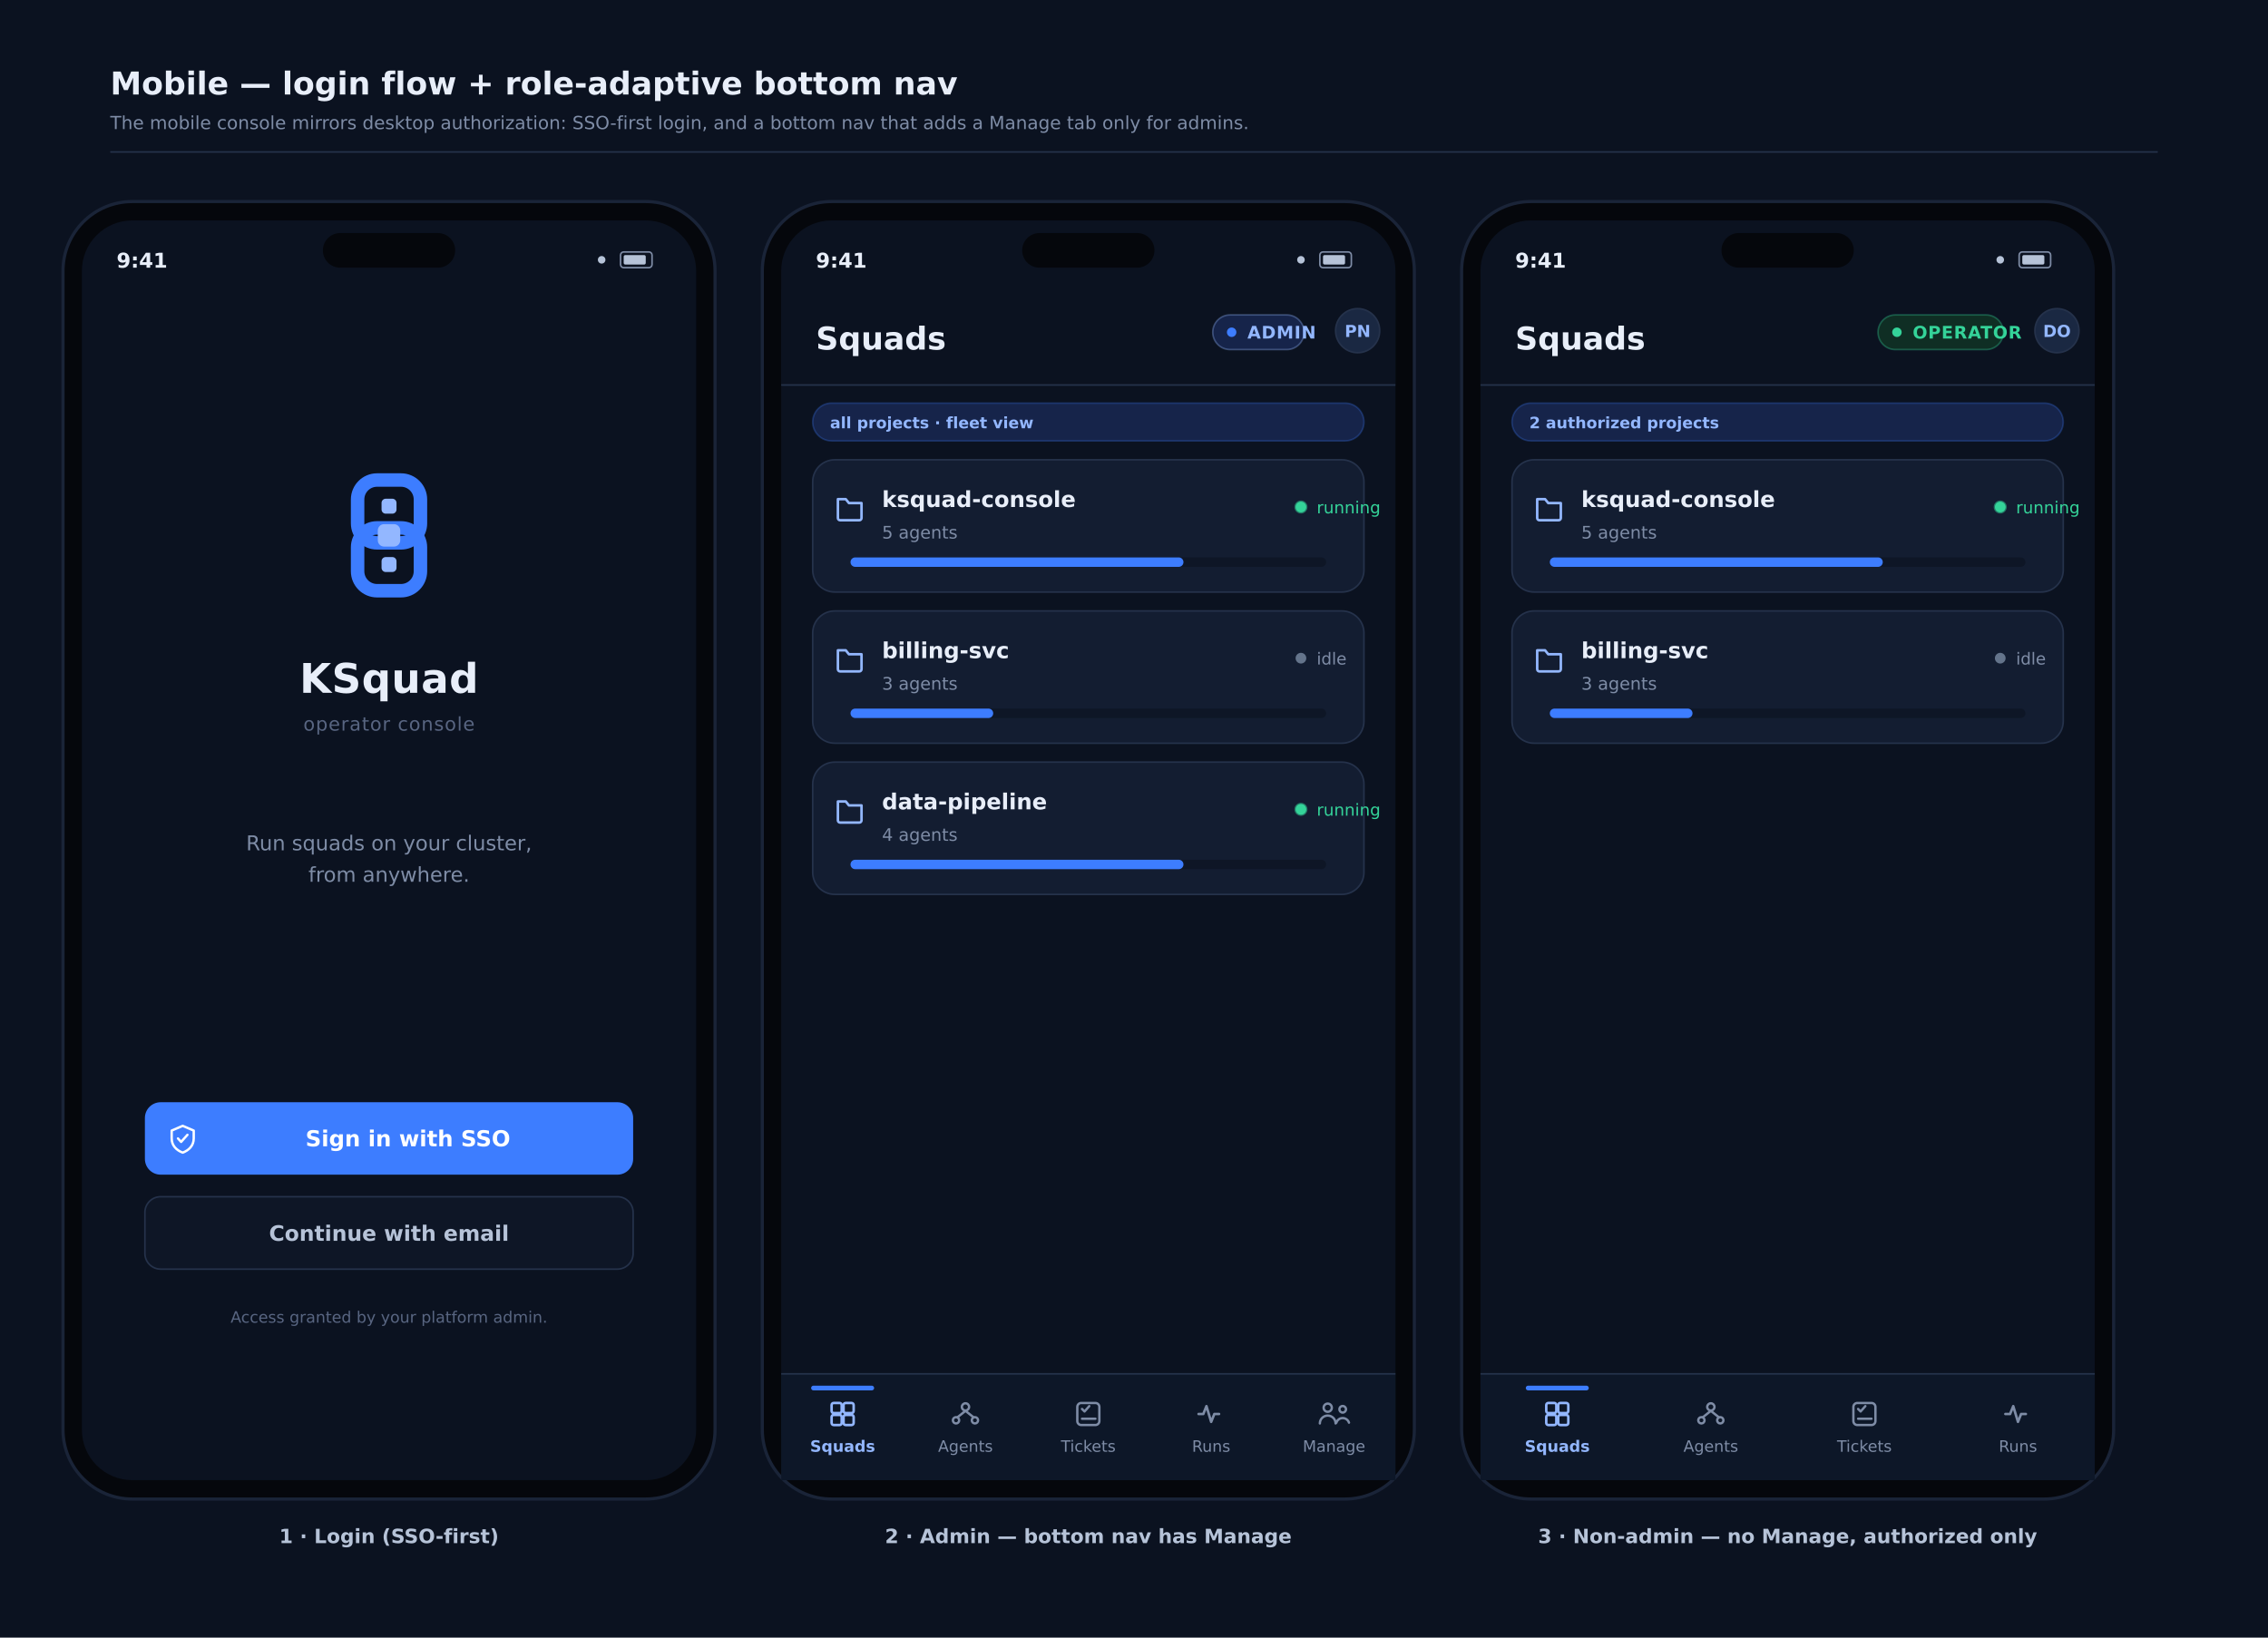
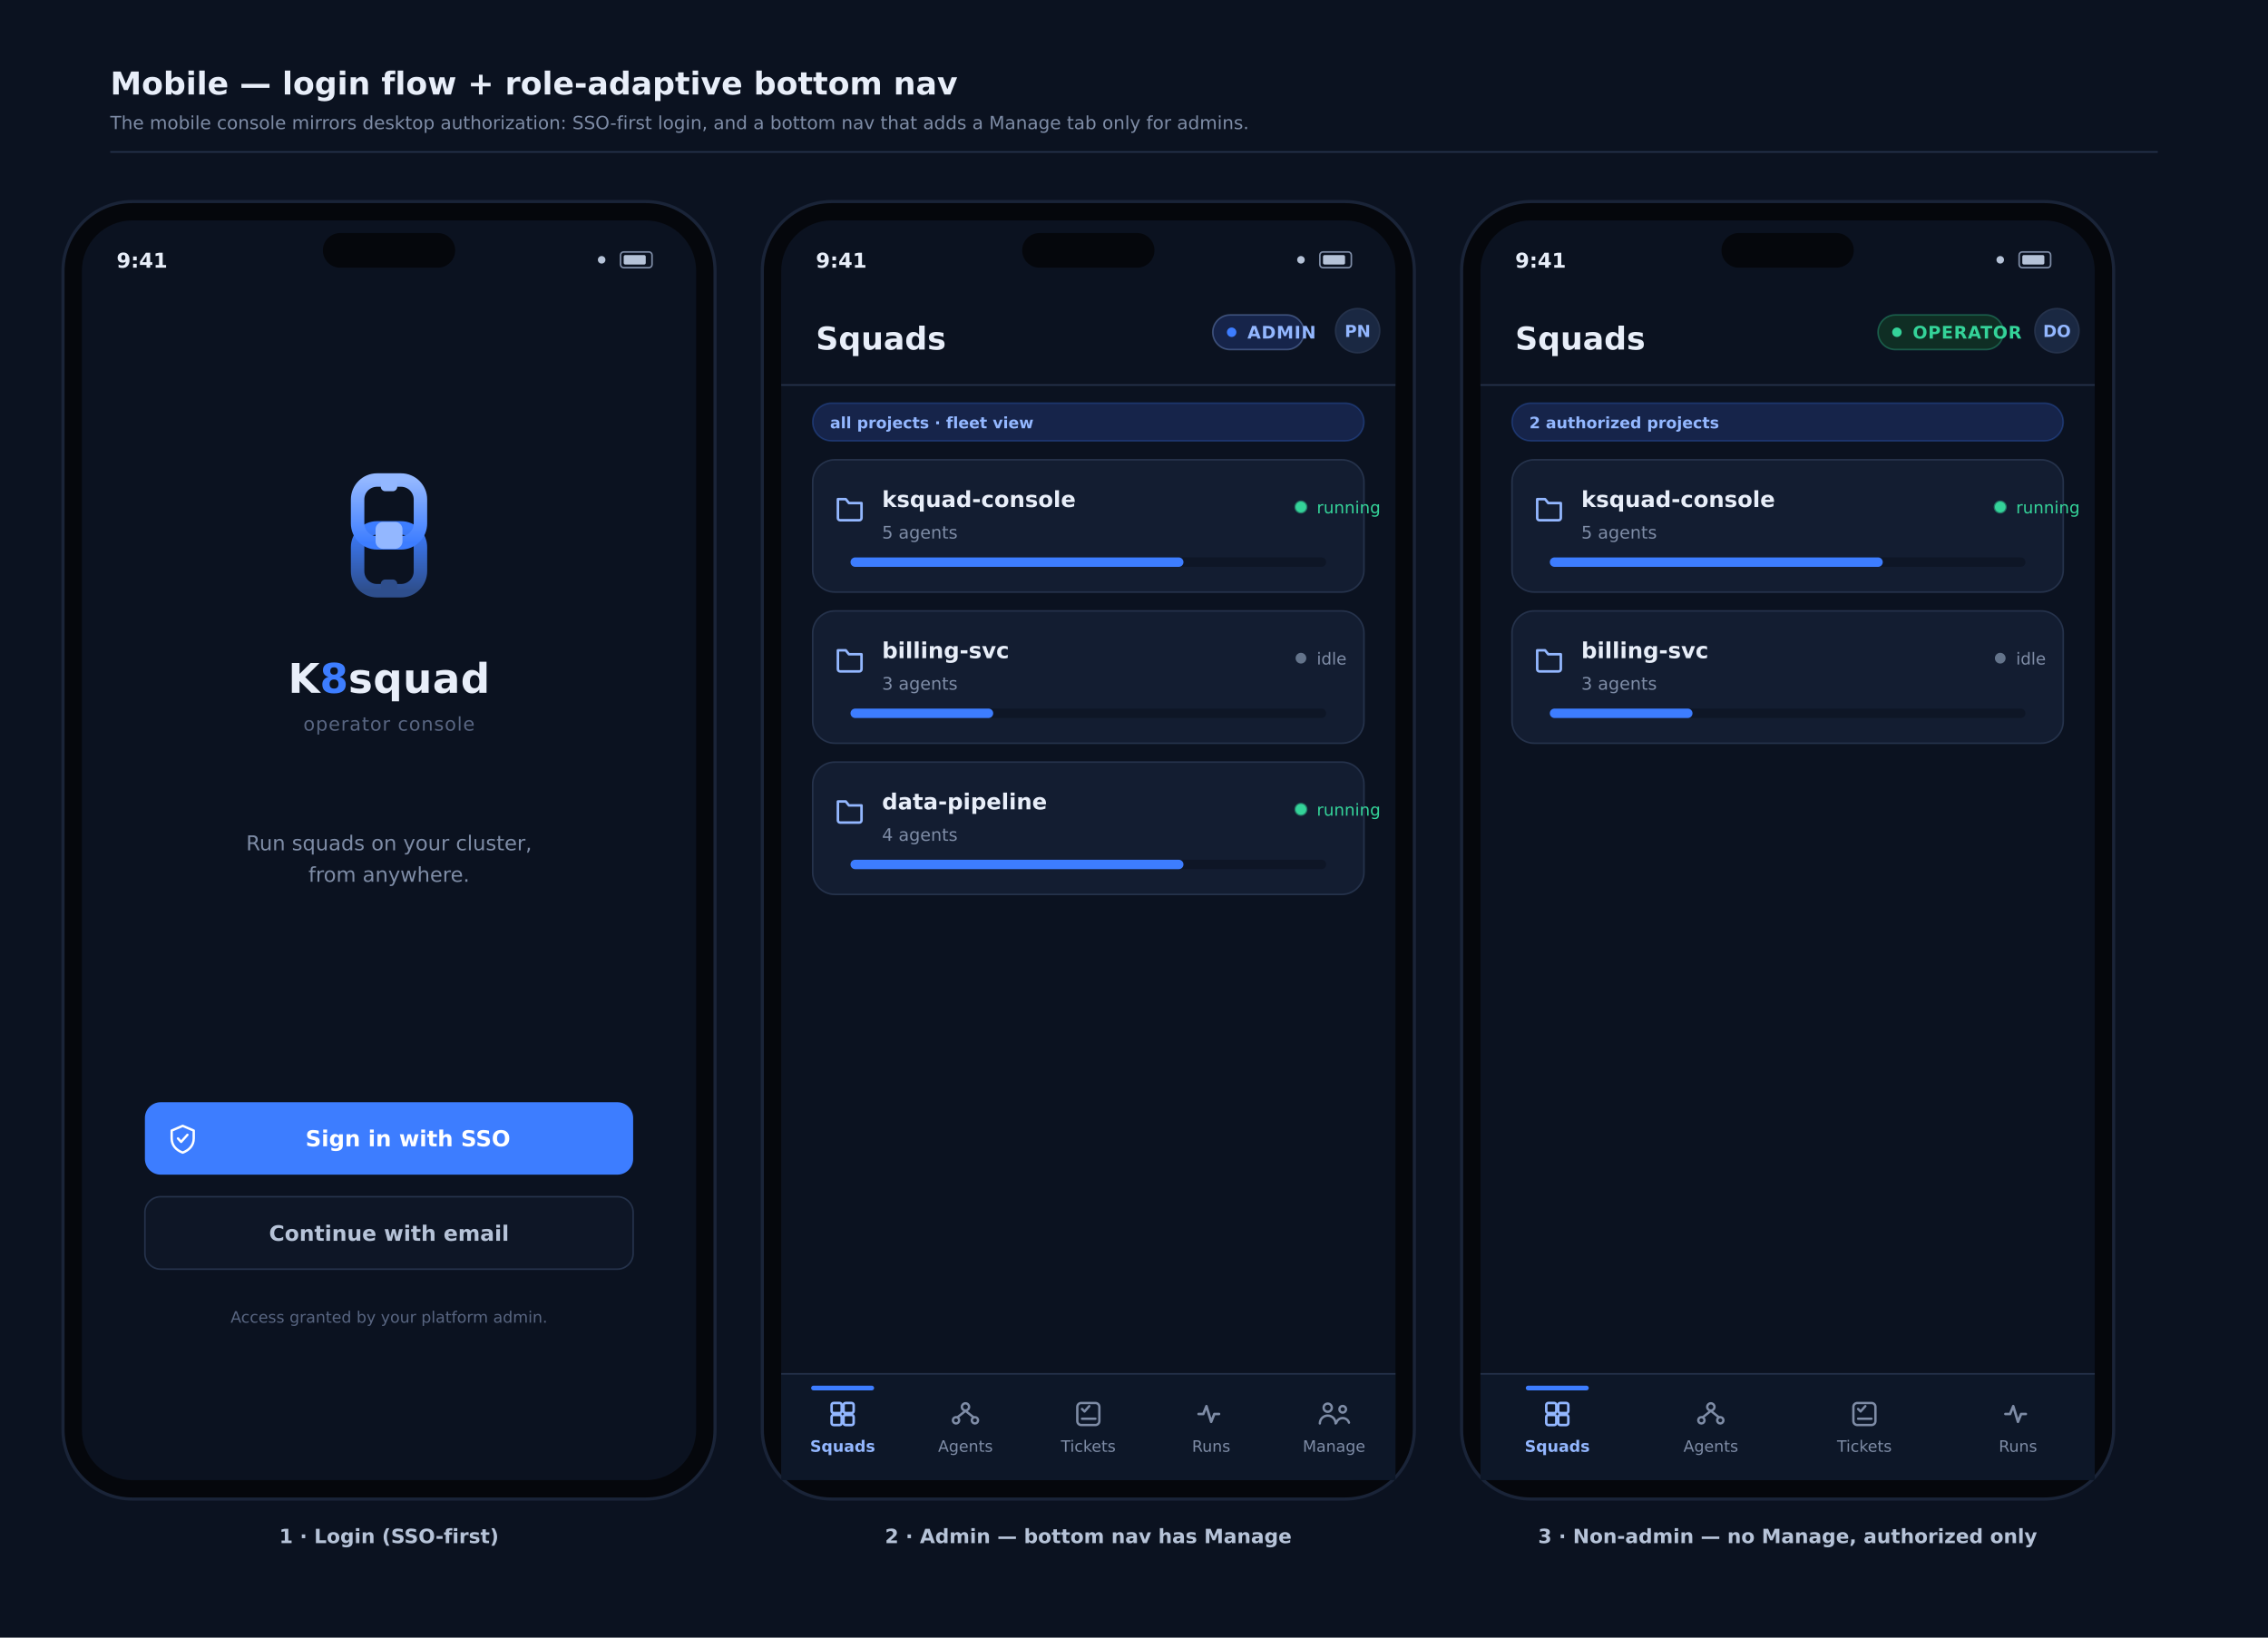
<svg xmlns="http://www.w3.org/2000/svg" width="1440" height="1040" viewBox="0 0 1440 1040" font-family="DejaVu Sans">
+   <defs>
+     <linearGradient id="ringTop" x1="0" y1="0" x2="0" y2="1">
+       <stop offset="0" stop-color="#93B7FF" />
+       <stop offset="1" stop-color="#3D7DFF" />
+     </linearGradient>
+     <linearGradient id="ringBot" x1="0" y1="0" x2="0" y2="1">
+       <stop offset="0" stop-color="#3D7DFF" />
+       <stop offset="1" stop-color="#2E4E8C" />
+     </linearGradient>
+   </defs>
  <rect x="0" y="0" width="1440" height="1040" rx="0" ry="0" fill="#0B1220" stroke="none" stroke-width="1" />
  <text x="70" y="60" font-family="DejaVu Sans" font-size="20" fill="#E8EEF9" font-weight="700" text-anchor="start">Mobile — login flow + role-adaptive bottom nav</text>
  <text x="70" y="82" font-family="DejaVu Sans" font-size="11.5" fill="#7E8CA6" font-weight="400" text-anchor="start">The mobile console mirrors desktop authorization: SSO-first login, and a bottom nav that adds a Manage tab only for admins.</text>
  <rect x="70" y="96" width="1300" height="1" rx="0" ry="0" fill="#25324B" stroke="none" stroke-width="1" />
  <rect x="40" y="128" width="414" height="824" rx="44" ry="44" fill="#05070C" stroke="#1A2438" stroke-width="2" />
  <rect x="52" y="140" width="390" height="800" rx="32" ry="32" fill="#0B1220" stroke="none" stroke-width="1" />
  <g transform="translate(52,140)">
    <text x="22" y="30" font-family="DejaVu Sans" font-size="13" fill="#E8EEF9" font-weight="700" text-anchor="start">9:41</text>
    <circle cx="330" cy="25" r="2.4" fill="#B6C3D8" />
    <rect x="342" y="20" width="20" height="10" rx="2" ry="2" fill="none" stroke="#7E8CA6" stroke-width="1" />
    <rect x="344" y="22" width="14" height="6" rx="1" ry="1" fill="#B6C3D8" stroke="none" stroke-width="1" />
    <g transform="translate(195.0,200) scale(0.95) translate(-50,-50)">
-       <rect x="29" y="45" width="42" height="42" rx="13" fill="none" stroke="#3D7DFF" stroke-width="9" />
-       <rect x="29" y="13" width="42" height="42" rx="13" fill="none" stroke="#3D7DFF" stroke-width="9" />
-       <rect x="45" y="25.5" width="10" height="10" rx="2.8" fill="#93B7FF" />
-       <rect x="45" y="64.5" width="10" height="10" rx="2.8" fill="#93B7FF" />
-       <rect x="42.5" y="42.5" width="15" height="15" rx="4.2" fill="#93B7FF" />
-     </g>
-     <text x="195.0" y="300" font-family="DejaVu Sans" font-size="26" fill="#E8EEF9" font-weight="700" text-anchor="middle" letter-spacing="0.3">KSquad</text>
+       <rect x="29" y="45" width="42" height="42" rx="13" fill="none" stroke="url(#ringBot)" stroke-width="9" />
+       <rect x="29" y="13" width="42" height="42" rx="13" fill="none" stroke="url(#ringTop)" stroke-width="9" />
+       <rect x="41" y="41" width="18" height="18" rx="5" fill="#93B7FF" />
+       <rect x="44.5" y="9.5" width="11" height="11" rx="3" fill="#93B7FF" />
+       <rect x="44.5" y="79.5" width="11" height="11" rx="3" fill="#2E4E8C" />
+     </g>
+     <text x="195.0" y="300" font-family="DejaVu Sans" font-size="26" fill="#E8EEF9" font-weight="700" text-anchor="middle" letter-spacing="0.3">K<tspan fill="#3D7DFF">8</tspan>squad</text>
    <text x="195.0" y="324" font-family="DejaVu Sans" font-size="12" fill="#586581" font-weight="400" text-anchor="middle" letter-spacing="0.5">operator console</text>
    <text x="195.0" y="400" font-family="DejaVu Sans" font-size="13" fill="#7E8CA6" font-weight="400" text-anchor="middle">Run squads on your cluster,</text>
    <text x="195.0" y="420" font-family="DejaVu Sans" font-size="13" fill="#7E8CA6" font-weight="400" text-anchor="middle">from anywhere.</text>
    <rect x="40" y="560" width="310" height="46" rx="10" ry="10" fill="#3D7DFF" stroke="none" stroke-width="1" />
    <g fill="none" stroke="#fff" stroke-width="1.5" stroke-linecap="round" stroke-linejoin="round">
      <path d="M64 575.0 l7 3 v5 c0 4.5 -3 7.5 -7 9 c-4 -1.5 -7 -4.5 -7 -9 v-5 z" />
      <path d="M61 583.0 l2 2.2 l4 -4.5" />
    </g>
    <text x="207.0" y="588.0" font-family="DejaVu Sans" font-size="14" fill="#fff" font-weight="700" text-anchor="middle">Sign in with SSO</text>
    <rect x="40" y="620" width="310" height="46" rx="10" ry="10" fill="#0E1626" stroke="#25324B" stroke-width="1" />
    <text x="195.0" y="648.0" font-family="DejaVu Sans" font-size="13.5" fill="#B6C3D8" font-weight="600" text-anchor="middle">Continue with email</text>
    <text x="195.0" y="700" font-family="DejaVu Sans" font-size="10" fill="#586581" font-weight="400" text-anchor="middle">Access granted by your platform admin.</text>
    <rect x="153.0" y="8" width="84" height="22" rx="11" ry="11" fill="#05070C" stroke="none" stroke-width="1" />
  </g>
  <text x="247.0" y="980" font-family="DejaVu Sans" font-size="12.5" fill="#B6C3D8" font-weight="700" text-anchor="middle">1 · Login (SSO-first)</text>
  <rect x="484" y="128" width="414" height="824" rx="44" ry="44" fill="#05070C" stroke="#1A2438" stroke-width="2" />
  <rect x="496" y="140" width="390" height="800" rx="32" ry="32" fill="#0B1220" stroke="none" stroke-width="1" />
  <g transform="translate(496,140)">
    <text x="22" y="30" font-family="DejaVu Sans" font-size="13" fill="#E8EEF9" font-weight="700" text-anchor="start">9:41</text>
    <circle cx="330" cy="25" r="2.4" fill="#B6C3D8" />
    <rect x="342" y="20" width="20" height="10" rx="2" ry="2" fill="none" stroke="#7E8CA6" stroke-width="1" />
    <rect x="344" y="22" width="14" height="6" rx="1" ry="1" fill="#B6C3D8" stroke="none" stroke-width="1" />
    <rect x="0" y="44" width="390" height="60" rx="0" ry="0" fill="#0B1220" stroke="none" stroke-width="1" />
    <rect x="0" y="104" width="390" height="1" rx="0" ry="0" fill="#25324B" stroke="none" stroke-width="1" />
    <text x="22" y="82" font-family="DejaVu Sans" font-size="20" fill="#E8EEF9" font-weight="700" text-anchor="start">Squads</text>
    <rect x="274.0" y="60" width="58.0" height="22" rx="11.0" ry="11.0" fill="#16244A" stroke="#93B7FF55" stroke-width="1" />
    <circle cx="286.0" cy="71.0" r="3" fill="#3D7DFF" />
    <text x="296.0" y="75.0" font-family="DejaVu Sans" font-size="11" fill="#93B7FF" font-weight="700" text-anchor="start" letter-spacing="0.4">ADMIN</text>
    <circle cx="366" cy="70" r="14" fill="#1A2842" stroke="#25324B" />
    <text x="366" y="74" font-family="DejaVu Sans" font-size="10.5" fill="#93B7FF" font-weight="700" text-anchor="middle">PN</text>
    <rect x="20" y="116" width="350" height="24" rx="12.0" ry="12.0" fill="#16244A" stroke="#3D7DFF44" stroke-width="1" />
    <text x="31" y="132.0" font-family="DejaVu Sans" font-size="10" fill="#93B7FF" font-weight="600" text-anchor="start">all projects · fleet view</text>
    <rect x="20" y="152" width="350" height="84" rx="14" ry="14" fill="#131D31" stroke="#25324B" stroke-width="1" />
    <g fill="none" stroke="#93B7FF" stroke-width="1.6" stroke-linecap="round" stroke-linejoin="round">
      <path d="M36 177 h5 l2 2.5 h8 v9.5 a1.4 1.4 0 0 1 -1.4 1.4 h-12.2 a1.4 1.4 0 0 1 -1.4 -1.4 z" />
    </g>
    <text x="64" y="182" font-family="DejaVu Sans" font-size="14" fill="#E8EEF9" font-weight="700" text-anchor="start">ksquad-console</text>
    <text x="64" y="202" font-family="DejaVu Sans" font-size="11" fill="#7E8CA6" font-weight="400" text-anchor="start">5 agents</text>
    <circle cx="330" cy="182" r="3.4" fill="#34D399" />
    <circle cx="330" cy="182" r="3.4" fill="none" stroke="#34D399" stroke-width="1.5" opacity="0.5">
      <animate attributeName="r" from="3.4" to="8.4" dur="1.6s" repeatCount="indefinite" />
      <animate attributeName="opacity" from="0.5" to="0" dur="1.6s" repeatCount="indefinite" />
    </circle>
    <text x="340" y="186" font-family="DejaVu Sans" font-size="10.5" fill="#34D399" font-weight="400" text-anchor="start">running</text>
    <rect x="44" y="214" width="302" height="6" rx="3" ry="3" fill="#0E1626" stroke="none" stroke-width="1" />
    <rect x="44" y="214" width="211.4" height="6" rx="3" ry="3" fill="#3D7DFF" stroke="none" stroke-width="1" />
    <rect x="20" y="248" width="350" height="84" rx="14" ry="14" fill="#131D31" stroke="#25324B" stroke-width="1" />
    <g fill="none" stroke="#93B7FF" stroke-width="1.6" stroke-linecap="round" stroke-linejoin="round">
      <path d="M36 273 h5 l2 2.5 h8 v9.5 a1.4 1.4 0 0 1 -1.4 1.4 h-12.2 a1.4 1.4 0 0 1 -1.4 -1.4 z" />
    </g>
    <text x="64" y="278" font-family="DejaVu Sans" font-size="14" fill="#E8EEF9" font-weight="700" text-anchor="start">billing-svc</text>
    <text x="64" y="298" font-family="DejaVu Sans" font-size="11" fill="#7E8CA6" font-weight="400" text-anchor="start">3 agents</text>
    <circle cx="330" cy="278" r="3.4" fill="#64748B" />
    <text x="340" y="282" font-family="DejaVu Sans" font-size="10.5" fill="#7E8CA6" font-weight="400" text-anchor="start">idle</text>
    <rect x="44" y="310" width="302" height="6" rx="3" ry="3" fill="#0E1626" stroke="none" stroke-width="1" />
    <rect x="44" y="310" width="90.6" height="6" rx="3" ry="3" fill="#3D7DFF" stroke="none" stroke-width="1" />
    <rect x="20" y="344" width="350" height="84" rx="14" ry="14" fill="#131D31" stroke="#25324B" stroke-width="1" />
    <g fill="none" stroke="#93B7FF" stroke-width="1.6" stroke-linecap="round" stroke-linejoin="round">
      <path d="M36 369 h5 l2 2.5 h8 v9.5 a1.4 1.4 0 0 1 -1.4 1.4 h-12.2 a1.4 1.4 0 0 1 -1.4 -1.4 z" />
    </g>
    <text x="64" y="374" font-family="DejaVu Sans" font-size="14" fill="#E8EEF9" font-weight="700" text-anchor="start">data-pipeline</text>
    <text x="64" y="394" font-family="DejaVu Sans" font-size="11" fill="#7E8CA6" font-weight="400" text-anchor="start">4 agents</text>
    <circle cx="330" cy="374" r="3.4" fill="#34D399" />
    <circle cx="330" cy="374" r="3.4" fill="none" stroke="#34D399" stroke-width="1.5" opacity="0.5">
      <animate attributeName="r" from="3.4" to="8.4" dur="1.6s" repeatCount="indefinite" />
      <animate attributeName="opacity" from="0.5" to="0" dur="1.6s" repeatCount="indefinite" />
    </circle>
    <text x="340" y="378" font-family="DejaVu Sans" font-size="10.5" fill="#34D399" font-weight="400" text-anchor="start">running</text>
    <rect x="44" y="406" width="302" height="6" rx="3" ry="3" fill="#0E1626" stroke="none" stroke-width="1" />
    <rect x="44" y="406" width="211.4" height="6" rx="3" ry="3" fill="#3D7DFF" stroke="none" stroke-width="1" />
    <rect x="0" y="732" width="390" height="68" rx="0" ry="0" fill="#0D1728" stroke="none" stroke-width="1" />
    <rect x="0" y="732" width="390" height="1" rx="0" ry="0" fill="#25324B" stroke="none" stroke-width="1" />
    <rect x="19.0" y="740" width="40" height="3" rx="1.5" ry="1.5" fill="#3D7DFF" stroke="none" stroke-width="1" />
    <g fill="none" stroke="#93B7FF" stroke-width="1.6" stroke-linecap="round" stroke-linejoin="round">
      <rect x="32.0" y="751" width="6.4" height="6.4" rx="1.3" />
      <rect x="39.6" y="751" width="6.4" height="6.4" rx="1.3" />
      <rect x="32.0" y="758.6" width="6.4" height="6.4" rx="1.3" />
      <rect x="39.6" y="758.6" width="6.4" height="6.4" rx="1.3" />
    </g>
    <text x="39.0" y="782" font-family="DejaVu Sans" font-size="10" fill="#93B7FF" font-weight="700" text-anchor="middle">Squads</text>
    <g fill="none" stroke="#7E8CA6" stroke-width="1.5" stroke-linecap="round" stroke-linejoin="round">
      <circle cx="117.0" cy="753.5" r="2.3" />
      <circle cx="111.0" cy="762" r="2" />
      <circle cx="123.0" cy="762" r="2" />
      <line x1="117.0" y1="756" x2="112.0" y2="760" />
      <line x1="117.0" y1="756" x2="122.0" y2="760" />
    </g>
    <text x="117.0" y="782" font-family="DejaVu Sans" font-size="10" fill="#7E8CA6" font-weight="500" text-anchor="middle">Agents</text>
    <g fill="none" stroke="#7E8CA6" stroke-width="1.5" stroke-linecap="round" stroke-linejoin="round">
      <rect x="188.0" y="751" width="14" height="14" rx="2.5" />
      <path d="M191.0 754.8 l1.6 1.6 l3 -3.4" />
      <line x1="191.0" y1="761" x2="199.5" y2="761" />
    </g>
    <text x="195.0" y="782" font-family="DejaVu Sans" font-size="10" fill="#7E8CA6" font-weight="500" text-anchor="middle">Tickets</text>
    <g fill="none" stroke="#7E8CA6" stroke-width="1.6" stroke-linecap="round" stroke-linejoin="round">
      <path d="M265.0 758 h3 l2 -5 l3 10 l2 -5 h3" />
    </g>
    <text x="273.0" y="782" font-family="DejaVu Sans" font-size="10" fill="#7E8CA6" font-weight="500" text-anchor="middle">Runs</text>
    <g fill="none" stroke="#7E8CA6" stroke-width="1.5" stroke-linecap="round" stroke-linejoin="round">
      <circle cx="347.0" cy="754" r="2.6" />
      <path d="M342.0 764 a5 5 0 0 1 10 0" />
      <circle cx="356.5" cy="755" r="2.1" />
      <path d="M352.5 763.5 a4.2 4.2 0 0 1 8 0" />
    </g>
    <text x="351.0" y="782" font-family="DejaVu Sans" font-size="10" fill="#7E8CA6" font-weight="500" text-anchor="middle">Manage</text>
    <rect x="153.0" y="8" width="84" height="22" rx="11" ry="11" fill="#05070C" stroke="none" stroke-width="1" />
  </g>
  <text x="691.0" y="980" font-family="DejaVu Sans" font-size="12.5" fill="#B6C3D8" font-weight="700" text-anchor="middle">2 · Admin — bottom nav has Manage</text>
  <rect x="928" y="128" width="414" height="824" rx="44" ry="44" fill="#05070C" stroke="#1A2438" stroke-width="2" />
  <rect x="940" y="140" width="390" height="800" rx="32" ry="32" fill="#0B1220" stroke="none" stroke-width="1" />
  <g transform="translate(940,140)">
    <text x="22" y="30" font-family="DejaVu Sans" font-size="13" fill="#E8EEF9" font-weight="700" text-anchor="start">9:41</text>
    <circle cx="330" cy="25" r="2.4" fill="#B6C3D8" />
    <rect x="342" y="20" width="20" height="10" rx="2" ry="2" fill="none" stroke="#7E8CA6" stroke-width="1" />
    <rect x="344" y="22" width="14" height="6" rx="1" ry="1" fill="#B6C3D8" stroke="none" stroke-width="1" />
    <rect x="0" y="44" width="390" height="60" rx="0" ry="0" fill="#0B1220" stroke="none" stroke-width="1" />
    <rect x="0" y="104" width="390" height="1" rx="0" ry="0" fill="#25324B" stroke="none" stroke-width="1" />
    <text x="22" y="82" font-family="DejaVu Sans" font-size="20" fill="#E8EEF9" font-weight="700" text-anchor="start">Squads</text>
    <rect x="252.4" y="60" width="79.6" height="22" rx="11.0" ry="11.0" fill="#0F2E24" stroke="#34D39955" stroke-width="1" />
    <circle cx="264.4" cy="71.0" r="3" fill="#34D399" />
    <text x="274.4" y="75.0" font-family="DejaVu Sans" font-size="11" fill="#34D399" font-weight="700" text-anchor="start" letter-spacing="0.4">OPERATOR</text>
    <circle cx="366" cy="70" r="14" fill="#1A2842" stroke="#25324B" />
    <text x="366" y="74" font-family="DejaVu Sans" font-size="10.5" fill="#93B7FF" font-weight="700" text-anchor="middle">DO</text>
    <rect x="20" y="116" width="350" height="24" rx="12.0" ry="12.0" fill="#16244A" stroke="#3D7DFF44" stroke-width="1" />
    <text x="31" y="132.0" font-family="DejaVu Sans" font-size="10" fill="#93B7FF" font-weight="600" text-anchor="start">2 authorized projects</text>
    <rect x="20" y="152" width="350" height="84" rx="14" ry="14" fill="#131D31" stroke="#25324B" stroke-width="1" />
    <g fill="none" stroke="#93B7FF" stroke-width="1.6" stroke-linecap="round" stroke-linejoin="round">
      <path d="M36 177 h5 l2 2.5 h8 v9.5 a1.4 1.4 0 0 1 -1.4 1.4 h-12.2 a1.4 1.4 0 0 1 -1.4 -1.4 z" />
    </g>
    <text x="64" y="182" font-family="DejaVu Sans" font-size="14" fill="#E8EEF9" font-weight="700" text-anchor="start">ksquad-console</text>
    <text x="64" y="202" font-family="DejaVu Sans" font-size="11" fill="#7E8CA6" font-weight="400" text-anchor="start">5 agents</text>
    <circle cx="330" cy="182" r="3.4" fill="#34D399" />
    <circle cx="330" cy="182" r="3.4" fill="none" stroke="#34D399" stroke-width="1.5" opacity="0.5">
      <animate attributeName="r" from="3.4" to="8.4" dur="1.6s" repeatCount="indefinite" />
      <animate attributeName="opacity" from="0.5" to="0" dur="1.6s" repeatCount="indefinite" />
    </circle>
    <text x="340" y="186" font-family="DejaVu Sans" font-size="10.5" fill="#34D399" font-weight="400" text-anchor="start">running</text>
    <rect x="44" y="214" width="302" height="6" rx="3" ry="3" fill="#0E1626" stroke="none" stroke-width="1" />
    <rect x="44" y="214" width="211.4" height="6" rx="3" ry="3" fill="#3D7DFF" stroke="none" stroke-width="1" />
    <rect x="20" y="248" width="350" height="84" rx="14" ry="14" fill="#131D31" stroke="#25324B" stroke-width="1" />
    <g fill="none" stroke="#93B7FF" stroke-width="1.6" stroke-linecap="round" stroke-linejoin="round">
      <path d="M36 273 h5 l2 2.5 h8 v9.5 a1.4 1.4 0 0 1 -1.4 1.4 h-12.2 a1.4 1.4 0 0 1 -1.4 -1.4 z" />
    </g>
    <text x="64" y="278" font-family="DejaVu Sans" font-size="14" fill="#E8EEF9" font-weight="700" text-anchor="start">billing-svc</text>
    <text x="64" y="298" font-family="DejaVu Sans" font-size="11" fill="#7E8CA6" font-weight="400" text-anchor="start">3 agents</text>
    <circle cx="330" cy="278" r="3.4" fill="#64748B" />
    <text x="340" y="282" font-family="DejaVu Sans" font-size="10.5" fill="#7E8CA6" font-weight="400" text-anchor="start">idle</text>
    <rect x="44" y="310" width="302" height="6" rx="3" ry="3" fill="#0E1626" stroke="none" stroke-width="1" />
    <rect x="44" y="310" width="90.6" height="6" rx="3" ry="3" fill="#3D7DFF" stroke="none" stroke-width="1" />
    <rect x="0" y="732" width="390" height="68" rx="0" ry="0" fill="#0D1728" stroke="none" stroke-width="1" />
    <rect x="0" y="732" width="390" height="1" rx="0" ry="0" fill="#25324B" stroke="none" stroke-width="1" />
    <rect x="28.75" y="740" width="40" height="3" rx="1.5" ry="1.5" fill="#3D7DFF" stroke="none" stroke-width="1" />
    <g fill="none" stroke="#93B7FF" stroke-width="1.6" stroke-linecap="round" stroke-linejoin="round">
      <rect x="41.75" y="751" width="6.4" height="6.4" rx="1.3" />
      <rect x="49.35" y="751" width="6.4" height="6.4" rx="1.3" />
      <rect x="41.75" y="758.6" width="6.4" height="6.4" rx="1.3" />
      <rect x="49.35" y="758.6" width="6.4" height="6.4" rx="1.3" />
    </g>
    <text x="48.75" y="782" font-family="DejaVu Sans" font-size="10" fill="#93B7FF" font-weight="700" text-anchor="middle">Squads</text>
    <g fill="none" stroke="#7E8CA6" stroke-width="1.5" stroke-linecap="round" stroke-linejoin="round">
      <circle cx="146.25" cy="753.5" r="2.3" />
      <circle cx="140.25" cy="762" r="2" />
      <circle cx="152.25" cy="762" r="2" />
      <line x1="146.25" y1="756" x2="141.25" y2="760" />
      <line x1="146.25" y1="756" x2="151.25" y2="760" />
    </g>
    <text x="146.25" y="782" font-family="DejaVu Sans" font-size="10" fill="#7E8CA6" font-weight="500" text-anchor="middle">Agents</text>
    <g fill="none" stroke="#7E8CA6" stroke-width="1.5" stroke-linecap="round" stroke-linejoin="round">
      <rect x="236.75" y="751" width="14" height="14" rx="2.5" />
      <path d="M239.75 754.8 l1.6 1.6 l3 -3.4" />
      <line x1="239.75" y1="761" x2="248.25" y2="761" />
    </g>
    <text x="243.75" y="782" font-family="DejaVu Sans" font-size="10" fill="#7E8CA6" font-weight="500" text-anchor="middle">Tickets</text>
    <g fill="none" stroke="#7E8CA6" stroke-width="1.6" stroke-linecap="round" stroke-linejoin="round">
      <path d="M333.25 758 h3 l2 -5 l3 10 l2 -5 h3" />
    </g>
    <text x="341.25" y="782" font-family="DejaVu Sans" font-size="10" fill="#7E8CA6" font-weight="500" text-anchor="middle">Runs</text>
    <rect x="153.0" y="8" width="84" height="22" rx="11" ry="11" fill="#05070C" stroke="none" stroke-width="1" />
  </g>
  <text x="1135.0" y="980" font-family="DejaVu Sans" font-size="12.5" fill="#B6C3D8" font-weight="700" text-anchor="middle">3 · Non-admin — no Manage, authorized only</text>
</svg>
